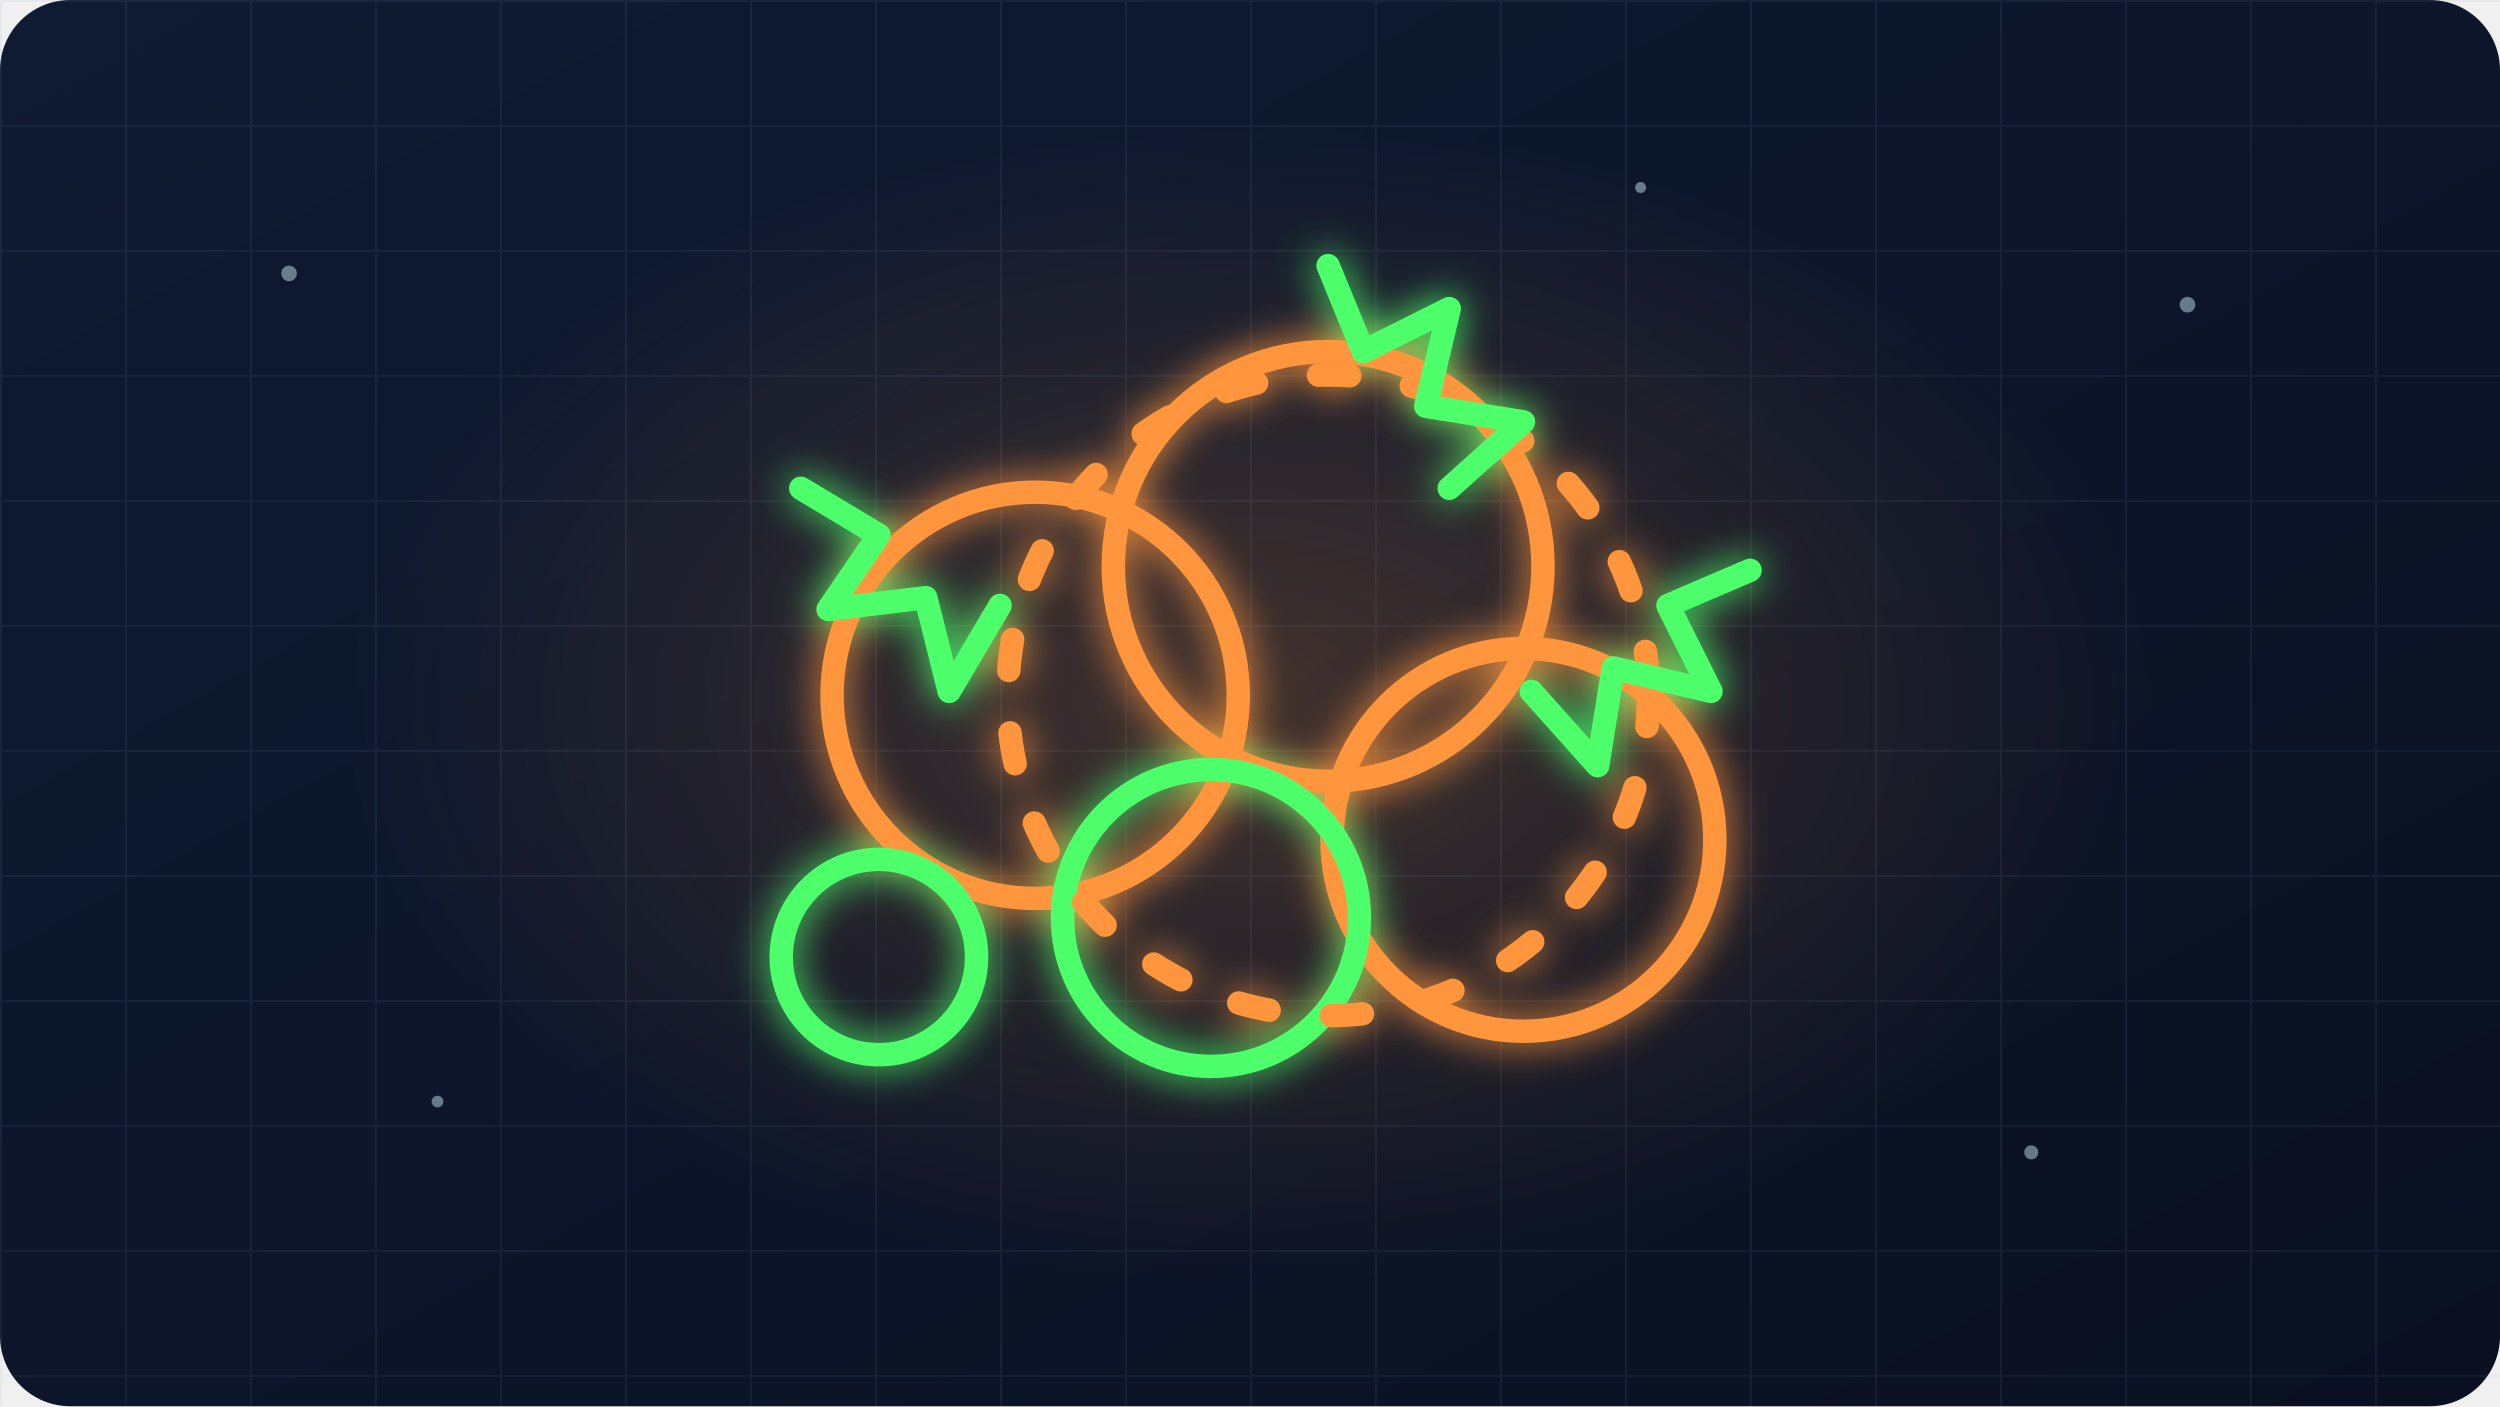
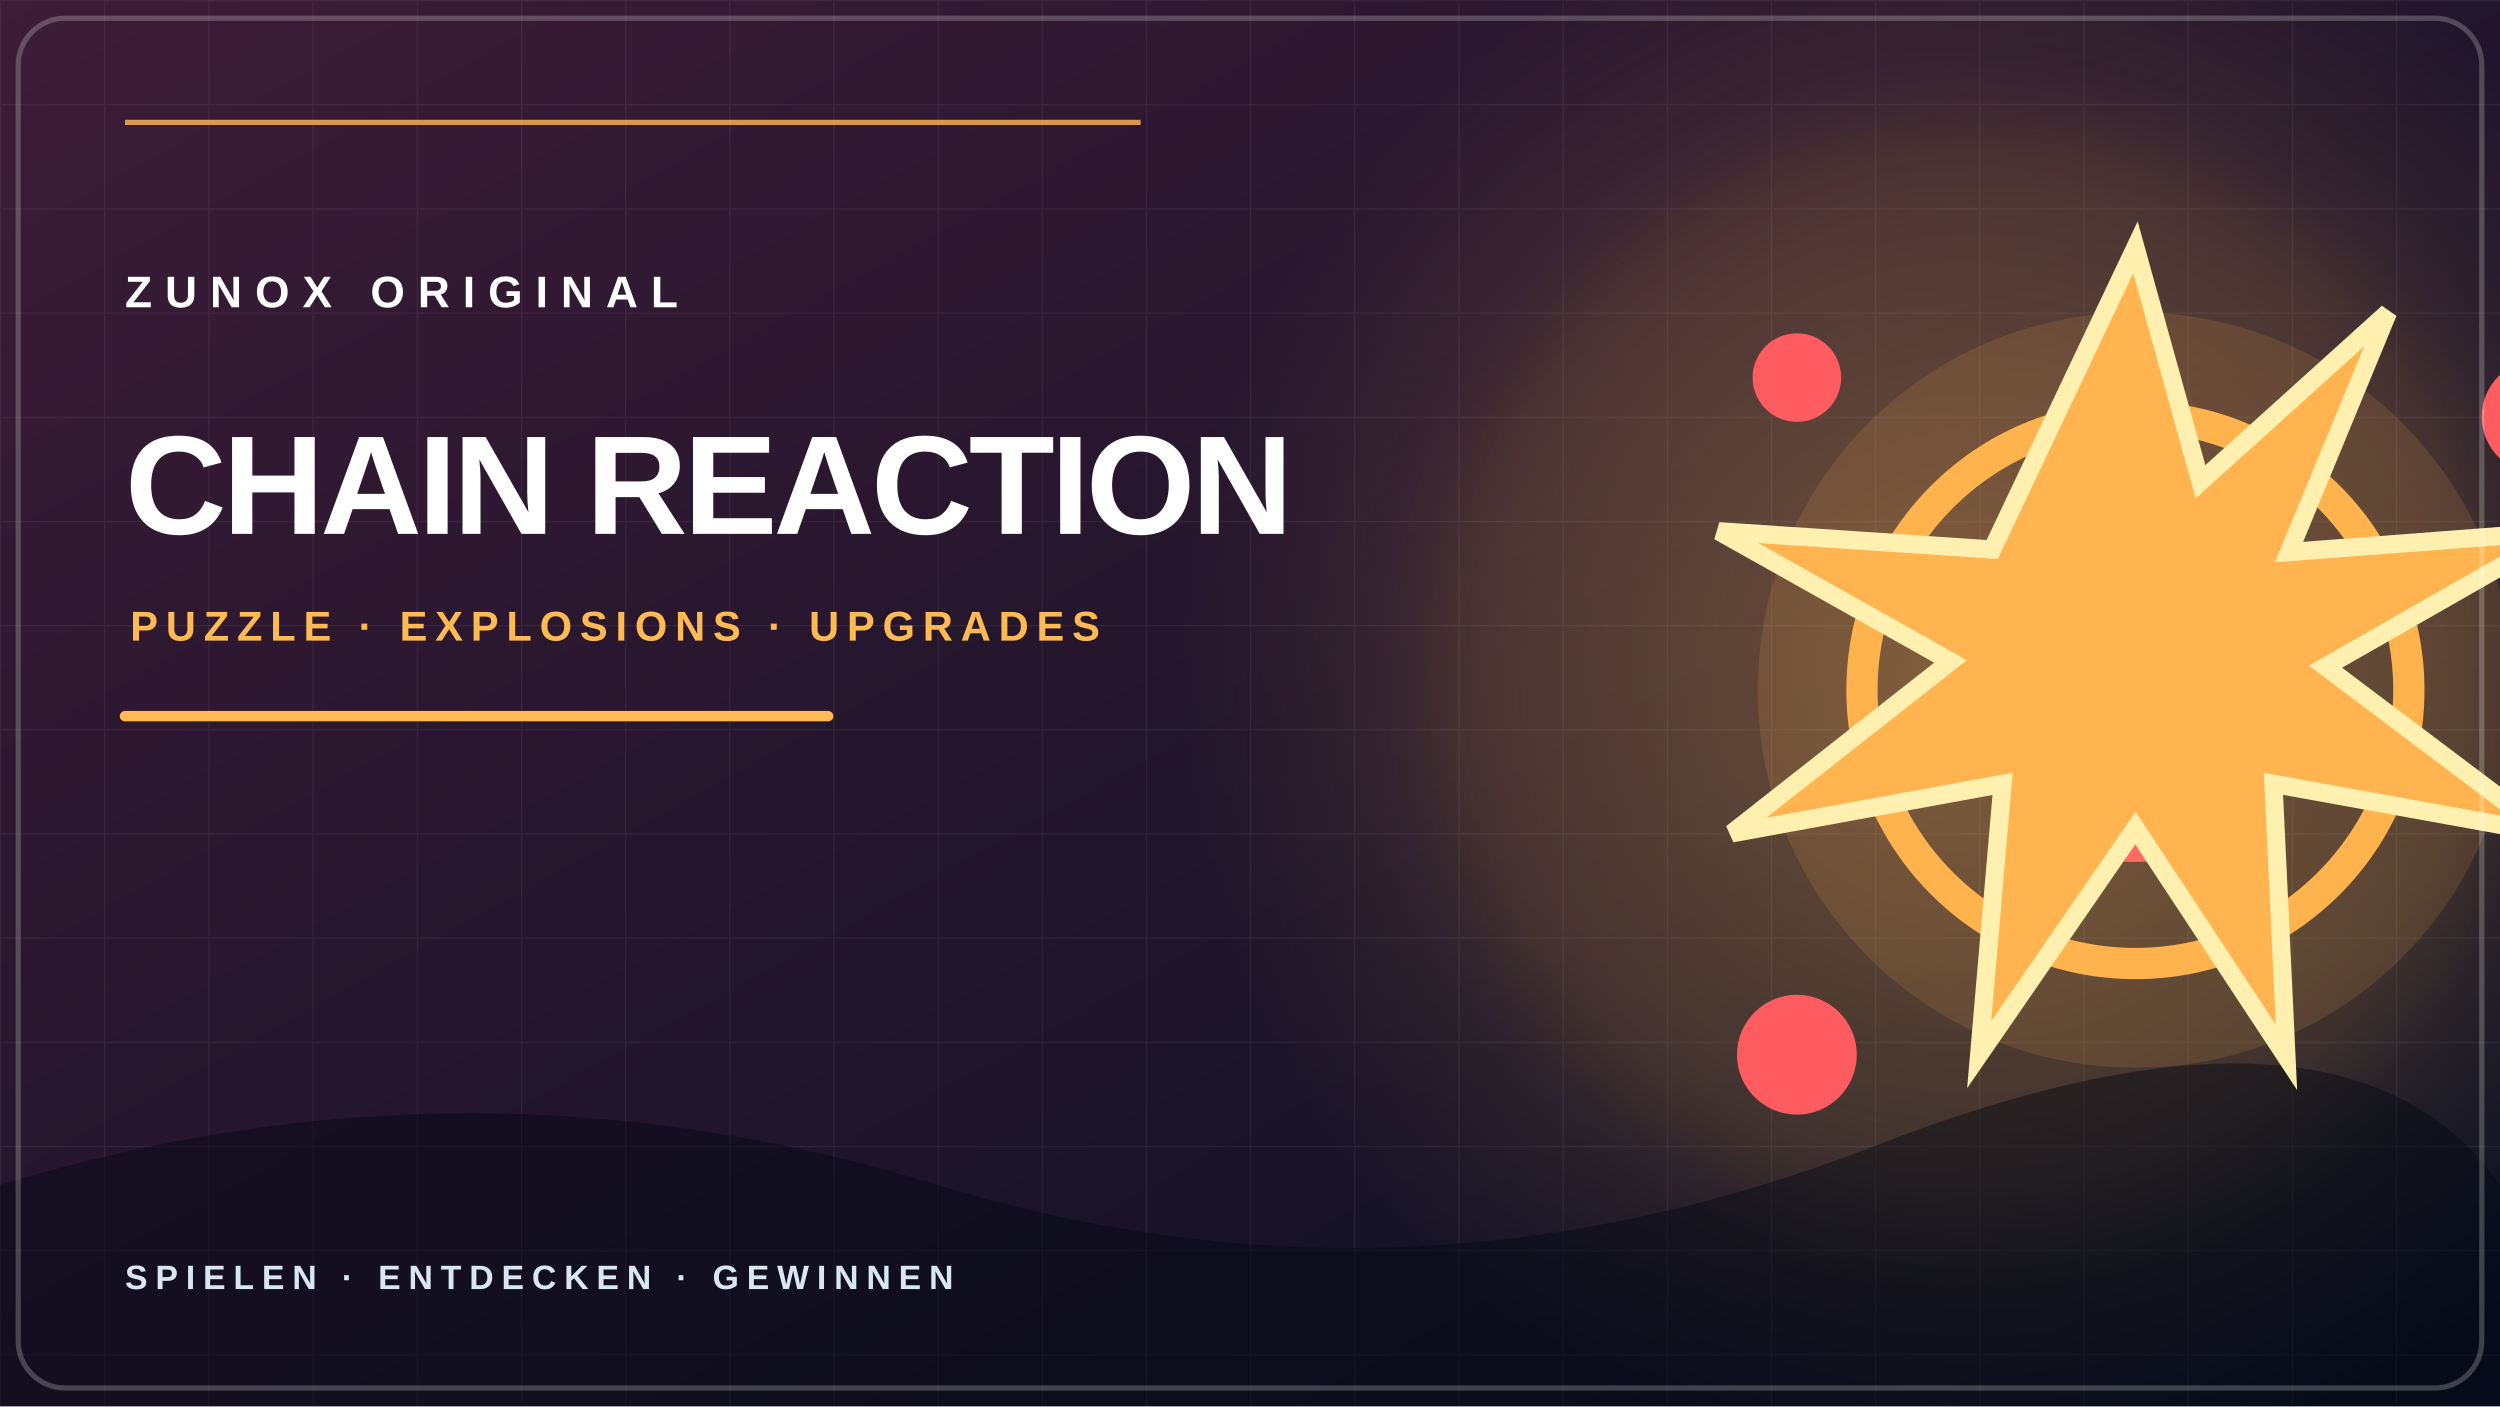
- <svg xmlns="http://www.w3.org/2000/svg" viewBox="0 0 640 360">
+ <svg xmlns="http://www.w3.org/2000/svg" viewBox="0 0 960 540" role="img" aria-labelledby="t d">
  <defs>
    <linearGradient id="bg" x2="1" y2="1">
-       <stop stop-color="#0f1b33" />
-       <stop offset="1" stop-color="#0a1020" />
+       <stop stop-color="#3c1c37" />
+       <stop offset="1" stop-color="#080f20" />
    </linearGradient>
    <radialGradient id="halo">
-       <stop stop-color="#ff963e" stop-opacity=".22" />
-       <stop offset="1" stop-color="#ff963e" stop-opacity="0" />
+       <stop stop-color="#ffba54" stop-opacity=".32" />
+       <stop offset="1" stop-color="#ffba54" stop-opacity="0" />
    </radialGradient>
-     <pattern id="grid" width="32" height="32" patternUnits="userSpaceOnUse">
-       <path d="M32 0H0V32" fill="none" stroke="#8da9d0" stroke-opacity=".09" />
+     <pattern id="grid" width="40" height="40" patternUnits="userSpaceOnUse">
+       <path d="M40 0H0V40" fill="none" stroke="#fff" stroke-opacity=".055" />
    </pattern>
-     <filter id="glow" x="-60%" y="-60%" width="220%" height="220%">
-       <feGaussianBlur stdDeviation="5" result="b" />
-       <feMerge>
-         <feMergeNode in="b" />
-         <feMergeNode in="SourceGraphic" />
-       </feMerge>
+     <filter id="glow">
+       <feGaussianBlur stdDeviation="15" />
    </filter>
  </defs>
-   <rect width="640" height="360" rx="18" fill="url(#bg)" />
-   <rect width="640" height="360" fill="url(#grid)" />
-   <ellipse cx="320" cy="180" rx="235" ry="150" fill="url(#halo)" />
-   <g fill="#d8f7ff" opacity=".45">
-     <circle cx="74" cy="70" r="2" />
-     <circle cx="560" cy="78" r="2" />
-     <circle cx="520" cy="295" r="1.8" />
-     <circle cx="112" cy="282" r="1.5" />
-     <circle cx="420" cy="48" r="1.4" />
+   <rect width="960" height="540" fill="url(#bg)" />
+   <circle cx="760" cy="260" r="310" fill="url(#halo)" />
+   <circle cx="760" cy="260" r="210" fill="#ffba54" opacity=".08" filter="url(#glow)" />
+   <rect width="960" height="540" fill="url(#grid)" />
+   <path d="M0 455Q180 400 360 455T720 440T960 455V540H0Z" fill="#020711" opacity=".45" />
+   <g transform="translate(660 75)">
+     <circle cx="160" cy="190" r="145" fill="#ffb34c" opacity=".13" />
+     <circle cx="160" cy="190" r="105" fill="none" stroke="#ffb34c" stroke-width="12" />
+     <circle cx="160" cy="190" r="60" fill="none" stroke="#ff6b61" stroke-width="12" />
+     <path d="m160 20 25 90 72-65-38 92 105-8-91 52 85 64-105-19 5 105-58-88-60 87 9-104-104 19 84-66-89-50 105 7Z" fill="#ffb44f" stroke="#fff0b0" stroke-width="7" />
+     <g fill="#ff5c62">
+       <circle cx="30" cy="70" r="17" />
+       <circle cx="315" cy="85" r="22" />
+       <circle cx="325" cy="310" r="15" />
+       <circle cx="30" cy="330" r="23" />
+     </g>
  </g>
-   <g stroke="#4dff6a" stroke-width="6" stroke-linecap="round" stroke-linejoin="round" fill="none" filter="url(#glow)">
-     <circle cx="265" cy="178" r="52" stroke="#ff963e" />
-     <circle cx="340" cy="145" r="55" stroke="#ff963e" />
-     <circle cx="390" cy="215" r="49" stroke="#ff963e" />
-     <circle cx="310" cy="235" r="38" />
-     <circle cx="225" cy="245" r="25" />
-     <circle cx="340" cy="178" r="82" stroke="#ff963e" stroke-dasharray="8 16" />
-     <path d="m340 68 9 22 22-11-6 25 25 4-19 17M448 146l-21 9 11 22-25-6-4 25-17-19M205 125l20 12-13 19 25-3 6 24 13-22" stroke="#4dff6a" />
-   </g>
+   <path d="M48 46h390v2H48Z" fill="#ffba54" opacity=".8" />
+   <text x="48" y="118" fill="#fff" font-family="Arial,sans-serif" font-size="17" font-weight="800" letter-spacing="5">ZUNOX ORIGINAL</text>
+   <text x="48" y="205" fill="#fff" font-family="Arial,sans-serif" font-size="54" font-weight="1000" letter-spacing="-1.5">CHAIN REACTION</text>
+   <text x="50" y="246" fill="#ffba54" font-family="Arial,sans-serif" font-size="16" font-weight="800" letter-spacing="3">PUZZLE · EXPLOSIONS · UPGRADES</text>
+   <path d="M48 275h270" stroke="#ffba54" stroke-width="4" stroke-linecap="round" />
+   <text x="48" y="495" fill="#d9e6f4" font-family="Arial,sans-serif" font-size="13" font-weight="700" letter-spacing="3">SPIELEN · ENTDECKEN · GEWINNEN</text>
+   <rect x="7" y="7" width="946" height="526" rx="18" fill="none" stroke="#fff" stroke-opacity=".22" stroke-width="2" />
</svg>
